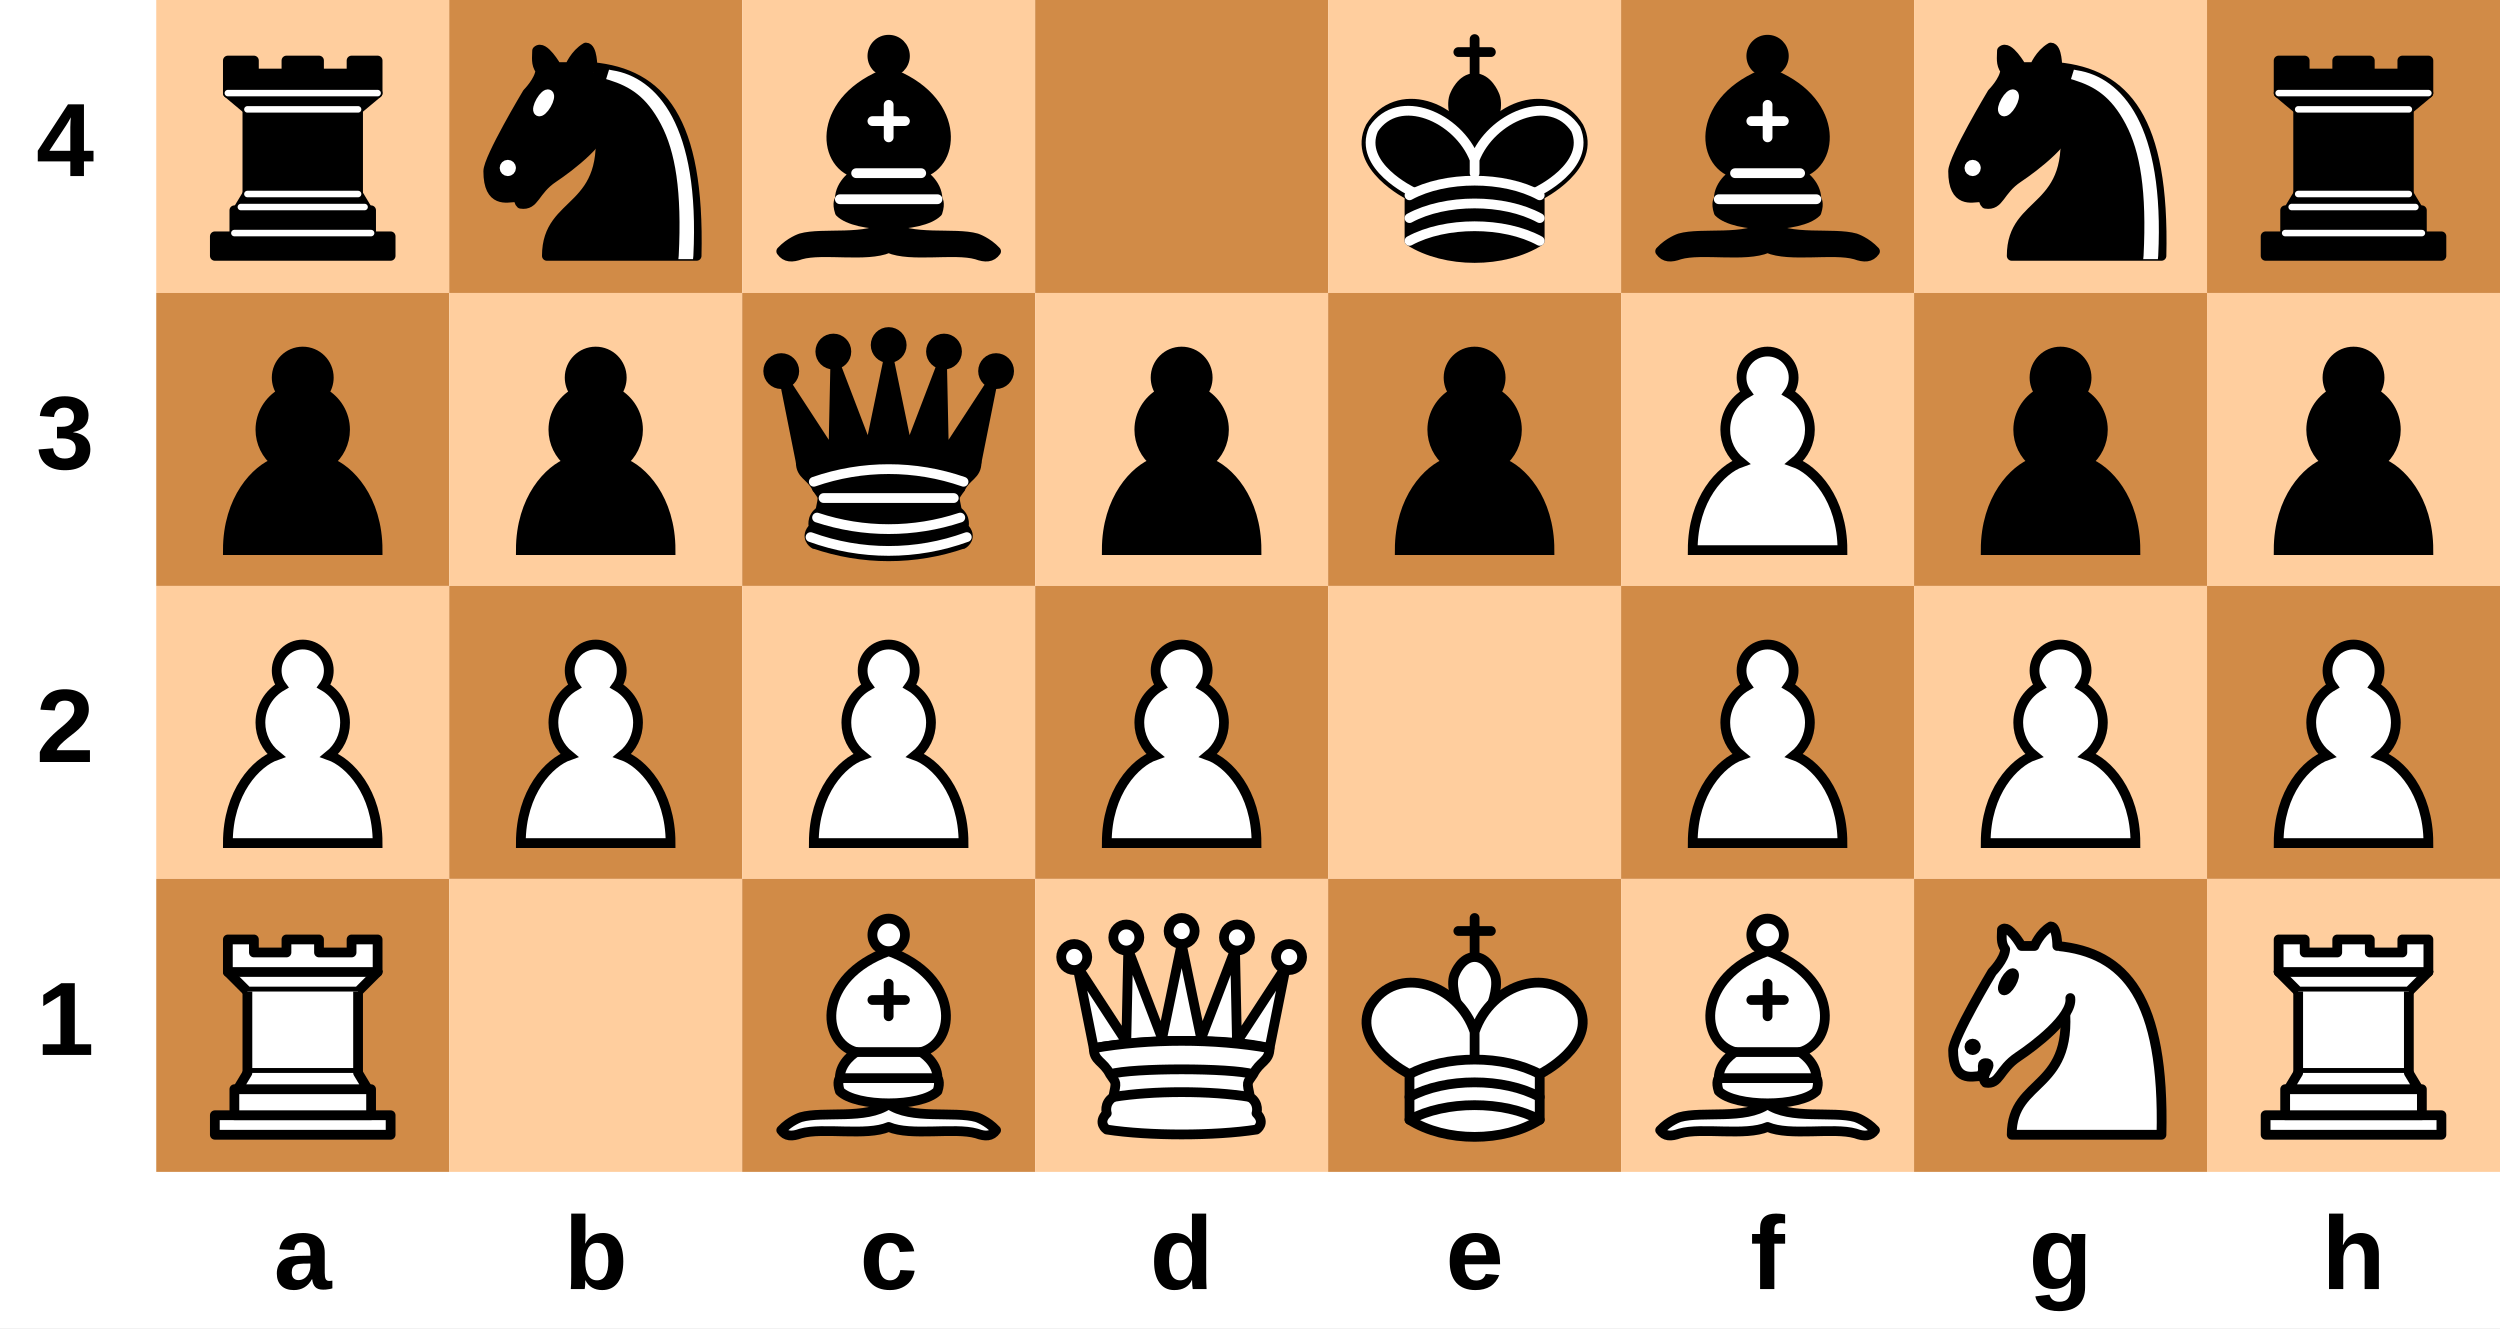
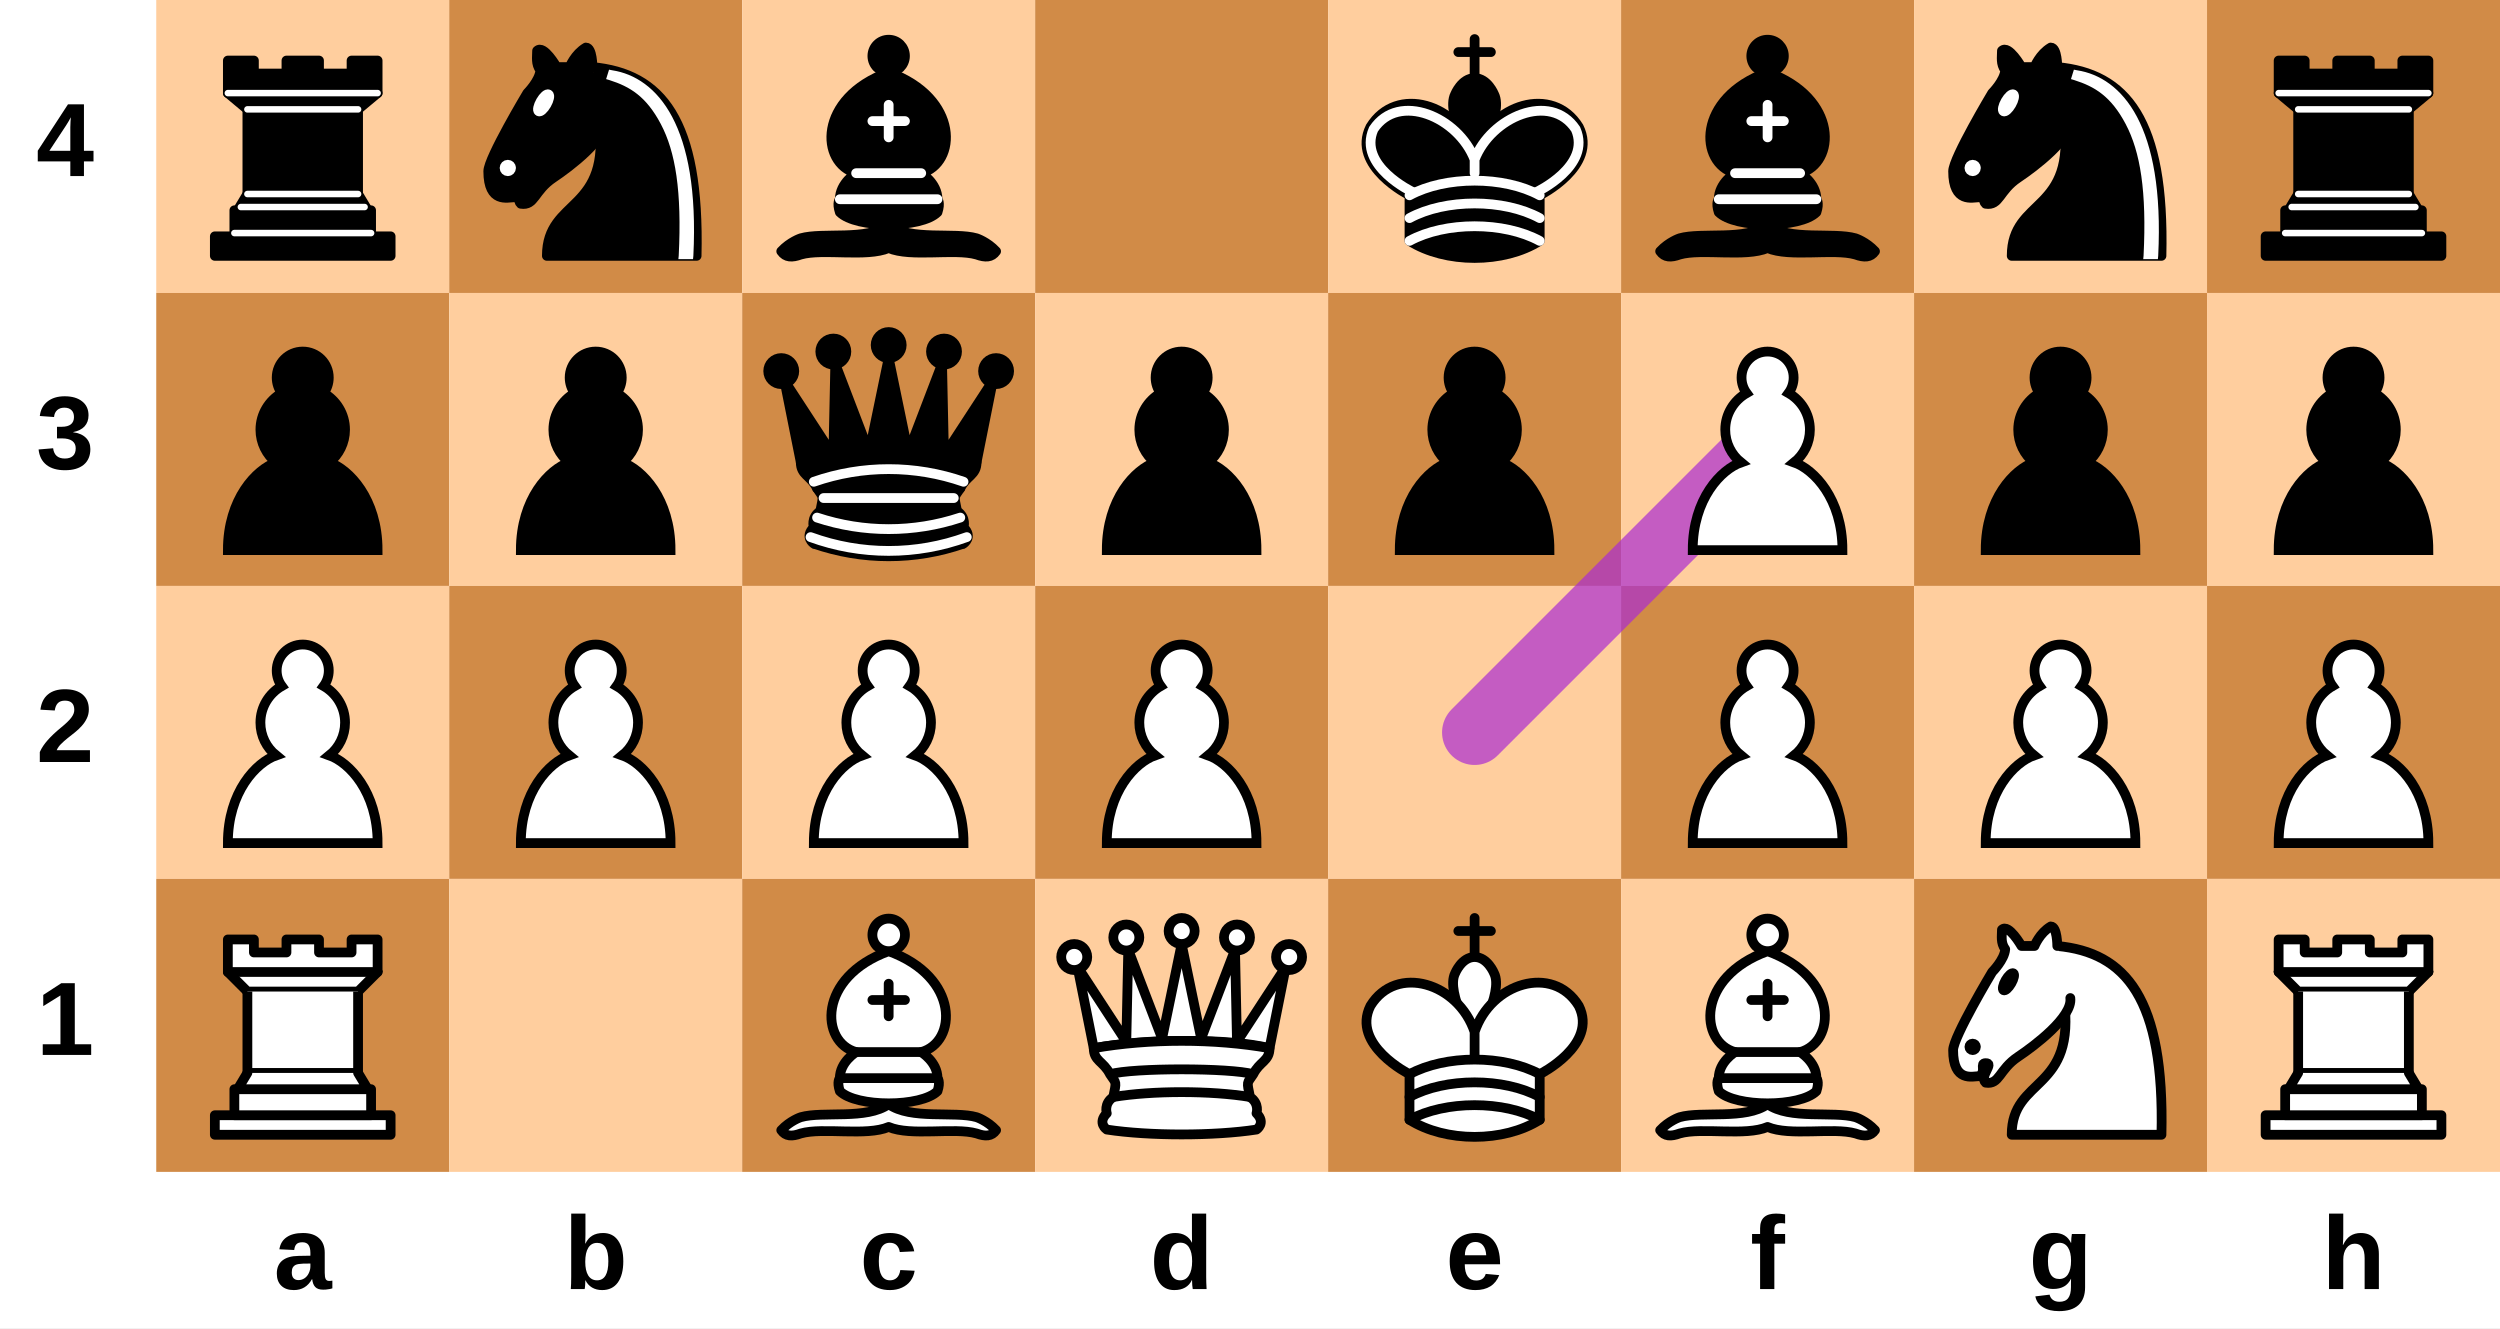
<svg xmlns="http://www.w3.org/2000/svg" xmlns:xlink="http://www.w3.org/1999/xlink" version="1.1" viewBox="-24 0 384 204" width="384" height="204">
  <symbol id="r" width="45" height="45" overflow="visible">
    <rect width="45" height="45" fill="#ffce9e" />
  </symbol>
  <symbol id="r_v1" width="45" height="45" overflow="visible">
    <g style="opacity:1; fill:#000000; fill-opacity:1; fill-rule:evenodd; stroke:#000000; stroke-width:1.5; stroke-linecap:round;stroke-linejoin:round;stroke-miterlimit:4; stroke-dasharray:none; stroke-opacity:1;" transform="translate(0,0.3)">
      <path d="M 9,39 L 36,39 L 36,36 L 9,36 L 9,39 z " style="stroke-linecap:butt;" />
      <path d="M 12.5,32 L 14,29.5 L 31,29.5 L 32.5,32 L 12.5,32 z " style="stroke-linecap:butt;" />
      <path d="M 12,36 L 12,32 L 33,32 L 33,36 L 12,36 z " style="stroke-linecap:butt;" />
      <path d="M 14,29.5 L 14,16.5 L 31,16.5 L 31,29.5 L 14,29.5 z " style="stroke-linecap:butt;stroke-linejoin:miter;" />
      <path d="M 14,16.5 L 11,14 L 34,14 L 31,16.5 L 14,16.5 z " style="stroke-linecap:butt;" />
      <path d="M 11,14 L 11,9 L 15,9 L 15,11 L 20,11 L 20,9 L 25,9 L 25,11 L 30,11 L 30,9 L 34,9 L 34,14 L 11,14 z " style="stroke-linecap:butt;" />
      <path d="M 12,35.5 L 33,35.5 L 33,35.5" style="fill:none; stroke:#ffffff; stroke-width:1; stroke-linejoin:miter;" />
      <path d="M 13,31.5 L 32,31.5" style="fill:none; stroke:#ffffff; stroke-width:1; stroke-linejoin:miter;" />
      <path d="M 14,29.5 L 31,29.5" style="fill:none; stroke:#ffffff; stroke-width:1; stroke-linejoin:miter;" />
      <path d="M 14,16.5 L 31,16.5" style="fill:none; stroke:#ffffff; stroke-width:1; stroke-linejoin:miter;" />
      <path d="M 11,14 L 34,14" style="fill:none; stroke:#ffffff; stroke-width:1; stroke-linejoin:miter;" />
    </g>
  </symbol>
  <symbol id="n" width="45" height="45" overflow="visible">
    <rect width="45" height="45" fill="#d18b47" />
  </symbol>
  <symbol id="n_v1" width="45" height="45" overflow="visible">
    <g style="opacity:1; fill:none; fill-opacity:1; fill-rule:evenodd; stroke:#000000; stroke-width:1.5; stroke-linecap:round;stroke-linejoin:round;stroke-miterlimit:4; stroke-dasharray:none; stroke-opacity:1;" transform="translate(0,0.3)">
      <path d="M 22,10 C 32.5,11 38.5,18 38,39 L 15,39 C 15,30 25,32.5 23,18" style="fill:#000000; stroke:#000000;" />
      <path d="M 24,18 C 24.38,20.91 18.45,25.37 16,27 C 13,29 13.18,31.34 11,31 C 9.958,30.06 12.41,27.96 11,28 C 10,28 11.19,29.23 10,30 C 9,30 5.997,31 6,26 C 6,24 12,14 12,14 C 12,14 13.89,12.1 14,10.5 C 13.27,9.506 13.5,8.5 13.5,7.5 C 14.5,6.5 16.5,10 16.5,10 L 18.5,10 C 18.5,10 19.28,8.008 21,7 C 22,7 22,10 22,10" style="fill:#000000; stroke:#000000;" />
      <path d="M 9.5 25.5 A 0.5 0.5 0 1 1 8.5,25.5 A 0.5 0.5 0 1 1 9.5 25.5 z" style="fill:#ffffff; stroke:#ffffff;" />
      <path d="M 15 15.5 A 0.5 1.5 0 1 1  14,15.5 A 0.5 1.5 0 1 1  15 15.5 z" transform="matrix(0.866,0.5,-0.5,0.866,9.693,-5.173)" style="fill:#ffffff; stroke:#ffffff;" />
      <path d="M 24.55,10.4 L 24.1,11.85 L 24.6,12 C 27.75,13 30.25,14.49 32.5,18.75 C 34.75,23.01 35.75,29.06 35.25,39 L 35.2,39.5 L 37.45,39.5 L 37.5,39 C 38,28.94 36.62,22.15 34.25,17.66 C 31.88,13.17 28.46,11.02 25.06,10.5 L 24.55,10.4 z " style="fill:#ffffff; stroke:none;" />
    </g>
  </symbol>
  <symbol id="b" width="45" height="45" overflow="visible">
    <g style="opacity:1; fill:none; fill-rule:evenodd; fill-opacity:1; stroke:#000000; stroke-width:1.5; stroke-linecap:round; stroke-linejoin:round; stroke-miterlimit:4; stroke-dasharray:none; stroke-opacity:1;" transform="translate(0,0.6)">
      <g style="fill:#000000; stroke:#000000; stroke-linecap:butt;">
        <path d="M 9,36 C 12.39,35.03 19.11,36.43 22.5,34 C 25.89,36.43 32.61,35.03 36,36 C 36,36 37.65,36.54 39,38 C 38.32,38.97 37.35,38.99 36,38.5 C 32.61,37.53 25.89,38.96 22.5,37.5 C 19.11,38.96 12.39,37.53 9,38.5 C 7.65,38.99 6.68,38.97 6,38 C 7.35,36.54 9,36 9,36 z" />
        <path d="M 15,32 C 17.5,34.5 27.5,34.5 30,32 C 30.5,30.5 30,30 30,30 C 30,27.5 27.5,26 27.5,26 C 33,24.5 33.5,14.5 22.5,10.5 C 11.5,14.5 12,24.5 17.5,26 C 17.5,26 15,27.5 15,30 C 15,30 14.5,30.5 15,32 z" />
        <path d="M 25 8 A 2.5 2.5 0 1 1  20,8 A 2.5 2.5 0 1 1  25 8 z" />
      </g>
      <path d="M 17.5,26 L 27.5,26 M 15,30 L 30,30 M 22.5,15.5 L 22.5,20.5 M 20,18 L 25,18" style="fill:none; stroke:#ffffff; stroke-linejoin:miter;" />
    </g>
  </symbol>
  <symbol id="k" width="45" height="45" overflow="visible">
    <g style="fill:none; fill-opacity:1; fill-rule:evenodd; stroke:#000000; stroke-width:1.5; stroke-linecap:round;stroke-linejoin:round;stroke-miterlimit:4; stroke-dasharray:none; stroke-opacity:1;">
      <path d="M 22.5,11.63 L 22.5,6" style="fill:none; stroke:#000000; stroke-linejoin:miter;" />
      <path d="M 22.5,25 C 22.5,25 27,17.5 25.5,14.5 C 25.5,14.5 24.5,12 22.5,12 C 20.5,12 19.5,14.5 19.5,14.5 C 18,17.5 22.5,25 22.5,25" style="fill:#000000;fill-opacity:1; stroke-linecap:butt; stroke-linejoin:miter;" />
      <path d="M 12.5,37 C 18,40.5 27,40.5 32.5,37 L 32.5,30 C 32.5,30 41.5,25.5 38.5,19.5 C 34.5,13 25,16 22.5,23.5 L 22.5,27 L 22.5,23.5 C 20,16 10.5,13 6.5,19.5 C 3.5,25.5 12.5,30 12.5,30 L 12.5,37" style="fill:#000000; stroke:#000000;" />
      <path d="M 20,8 L 25,8" style="fill:none; stroke:#000000; stroke-linejoin:miter;" />
      <path d="M 32,29.5 C 32,29.5 40.5,25.5 38.03,19.85 C 34.15,14 25,18 22.5,24.5 L 22.5,26.6 L 22.5,24.5 C 20,18 10.85,14 6.97,19.85 C 4.5,25.5 13,29.5 13,29.5" style="fill:none; stroke:#ffffff;" />
      <path d="M 12.5,30 C 18,27 27,27 32.5,30 M 12.5,33.5 C 18,30.5 27,30.5 32.5,33.5 M 12.5,37 C 18,34 27,34 32.5,37" style="fill:none; stroke:#ffffff;" />
    </g>
  </symbol>
  <symbol id="p" width="45" height="45" overflow="visible">
    <path d="m 22.5,9 c -2.21,0 -4,1.79 -4,4 0,0.89 0.29,1.71 0.78,2.38 C 17.33,16.5 16,18.59 16,21 c 0,2.03 0.94,3.84 2.41,5.03 C 15.41,27.09 11,31.58 11,39.5 H 34 C 34,31.58 29.59,27.09 26.59,26.03 28.06,24.84 29,23.03 29,21 29,18.59 27.67,16.5 25.72,15.38 26.21,14.71 26.5,13.89 26.5,13 c 0,-2.21 -1.79,-4 -4,-4 z" style="opacity:1; fill:#000000; fill-opacity:1; fill-rule:nonzero; stroke:#000000; stroke-width:1.5; stroke-linecap:round; stroke-linejoin:miter; stroke-miterlimit:4; stroke-dasharray:none; stroke-opacity:1;" />
  </symbol>
  <symbol id="q" width="45" height="45" overflow="visible">
    <g style="fill:#000000;stroke:#000000;stroke-width:1.5; stroke-linecap:round;stroke-linejoin:round">
      <path d="M 9,26 C 17.5,24.5 30,24.5 36,26 L 38.5,13.5 L 31,25 L 30.7,10.9 L 25.5,24.5 L 22.5,10 L 19.5,24.5 L 14.3,10.9 L 14,25 L 6.5,13.5 L 9,26 z" style="stroke-linecap:butt;fill:#000000" />
      <path d="m 9,26 c 0,2 1.5,2 2.5,4 1,1.5 1,1 0.5,3.5 -1.5,1 -1,2.5 -1,2.5 -1.5,1.5 0,2.5 0,2.5 6.5,1 16.5,1 23,0 0,0 1.5,-1 0,-2.5 0,0 0.5,-1.5 -1,-2.5 -0.5,-2.5 -0.5,-2 0.5,-3.5 1,-2 2.5,-2 2.5,-4 -8.5,-1.5 -18.5,-1.5 -27,0 z" />
      <path d="M 11.5,30 C 15,29 30,29 33.5,30" />
      <path d="m 12,33.5 c 6,-1 15,-1 21,0" />
      <circle cx="6" cy="12" r="2" />
      <circle cx="14" cy="9" r="2" />
      <circle cx="22.5" cy="8" r="2" />
      <circle cx="31" cy="9" r="2" />
      <circle cx="39" cy="12" r="2" />
      <path d="M 11,38.5 A 35,35 1 0 0 34,38.5" style="fill:none; stroke:#000000;stroke-linecap:butt;" />
      <g style="fill:none; stroke:#ffffff;">
        <path d="M 11,29 A 35,35 1 0 1 34,29" />
        <path d="M 12.5,31.5 L 32.5,31.5" />
        <path d="M 11.5,34.5 A 35,35 1 0 0 33.5,34.5" />
        <path d="M 10.5,37.5 A 35,35 1 0 0 34.5,37.5" />
      </g>
    </g>
  </symbol>
  <symbol id="P" width="45" height="45" overflow="visible">
    <path d="m 22.5,9 c -2.21,0 -4,1.79 -4,4 0,0.89 0.29,1.71 0.78,2.38 C 17.33,16.5 16,18.59 16,21 c 0,2.03 0.94,3.84 2.41,5.03 C 15.41,27.09 11,31.58 11,39.5 H 34 C 34,31.58 29.59,27.09 26.59,26.03 28.06,24.84 29,23.03 29,21 29,18.59 27.67,16.5 25.72,15.38 26.21,14.71 26.5,13.89 26.5,13 c 0,-2.21 -1.79,-4 -4,-4 z" style="opacity:1; fill:#ffffff; fill-opacity:1; fill-rule:nonzero; stroke:#000000; stroke-width:1.5; stroke-linecap:round; stroke-linejoin:miter; stroke-miterlimit:4; stroke-dasharray:none; stroke-opacity:1;" />
  </symbol>
  <symbol id="R" width="45" height="45" overflow="visible">
    <g style="opacity:1; fill:#ffffff; fill-opacity:1; fill-rule:evenodd; stroke:#000000; stroke-width:1.5; stroke-linecap:round;stroke-linejoin:round;stroke-miterlimit:4; stroke-dasharray:none; stroke-opacity:1;" transform="translate(0,0.3)">
      <path d="M 9,39 L 36,39 L 36,36 L 9,36 L 9,39 z " style="stroke-linecap:butt;" />
      <path d="M 12,36 L 12,32 L 33,32 L 33,36 L 12,36 z " style="stroke-linecap:butt;" />
      <path d="M 11,14 L 11,9 L 15,9 L 15,11 L 20,11 L 20,9 L 25,9 L 25,11 L 30,11 L 30,9 L 34,9 L 34,14" style="stroke-linecap:butt;" />
      <path d="M 34,14 L 31,17 L 14,17 L 11,14" />
      <path d="M 31,17 L 31,29.5 L 14,29.5 L 14,17" style="stroke-linecap:butt; stroke-linejoin:miter;" />
      <path d="M 31,29.5 L 32.5,32 L 12.5,32 L 14,29.5" />
      <path d="M 11,14 L 34,14" style="fill:none; stroke:#000000; stroke-linejoin:miter;" />
    </g>
  </symbol>
  <symbol id="B" width="45" height="45" overflow="visible">
    <g style="opacity:1; fill:none; fill-rule:evenodd; fill-opacity:1; stroke:#000000; stroke-width:1.5; stroke-linecap:round; stroke-linejoin:round; stroke-miterlimit:4; stroke-dasharray:none; stroke-opacity:1;" transform="translate(0,0.6)">
      <g style="fill:#ffffff; stroke:#000000; stroke-linecap:butt;">
        <path d="M 9,36 C 12.39,35.03 19.11,36.43 22.5,34 C 25.89,36.43 32.61,35.03 36,36 C 36,36 37.65,36.54 39,38 C 38.32,38.97 37.35,38.99 36,38.5 C 32.61,37.53 25.89,38.96 22.5,37.5 C 19.11,38.96 12.39,37.53 9,38.5 C 7.65,38.99 6.68,38.97 6,38 C 7.35,36.54 9,36 9,36 z" />
        <path d="M 15,32 C 17.5,34.5 27.5,34.5 30,32 C 30.5,30.5 30,30 30,30 C 30,27.5 27.5,26 27.5,26 C 33,24.5 33.5,14.5 22.5,10.5 C 11.5,14.5 12,24.5 17.5,26 C 17.5,26 15,27.5 15,30 C 15,30 14.5,30.5 15,32 z" />
        <path d="M 25 8 A 2.5 2.5 0 1 1  20,8 A 2.5 2.5 0 1 1  25 8 z" />
      </g>
      <path d="M 17.5,26 L 27.5,26 M 15,30 L 30,30 M 22.5,15.5 L 22.5,20.5 M 20,18 L 25,18" style="fill:none; stroke:#000000; stroke-linejoin:miter;" />
    </g>
  </symbol>
  <symbol id="Q" width="45" height="45" overflow="visible">
    <g style="fill:#ffffff;stroke:#000000;stroke-width:1.5;stroke-linejoin:round">
      <path d="M 9,26 C 17.5,24.5 30,24.5 36,26 L 38.5,13.5 L 31,25 L 30.7,10.9 L 25.5,24.5 L 22.5,10 L 19.5,24.5 L 14.3,10.9 L 14,25 L 6.5,13.5 L 9,26 z" />
      <path d="M 9,26 C 9,28 10.5,28 11.5,30 C 12.5,31.5 12.5,31 12,33.5 C 10.5,34.5 11,36 11,36 C 9.5,37.5 11,38.5 11,38.5 C 17.5,39.5 27.5,39.5 34,38.5 C 34,38.5 35.5,37.5 34,36 C 34,36 34.5,34.5 33,33.5 C 32.5,31 32.5,31.5 33.5,30 C 34.5,28 36,28 36,26 C 27.5,24.5 17.5,24.5 9,26 z" />
      <path d="M 11.5,30 C 15,29 30,29 33.5,30" style="fill:none" />
      <path d="M 12,33.5 C 18,32.5 27,32.5 33,33.5" style="fill:none" />
      <circle cx="6" cy="12" r="2" />
      <circle cx="14" cy="9" r="2" />
      <circle cx="22.5" cy="8" r="2" />
      <circle cx="31" cy="9" r="2" />
      <circle cx="39" cy="12" r="2" />
    </g>
  </symbol>
  <symbol id="K" width="45" height="45" overflow="visible">
    <g style="fill:none; fill-opacity:1; fill-rule:evenodd; stroke:#000000; stroke-width:1.5; stroke-linecap:round;stroke-linejoin:round;stroke-miterlimit:4; stroke-dasharray:none; stroke-opacity:1;">
      <path d="M 22.5,11.63 L 22.5,6" style="fill:none; stroke:#000000; stroke-linejoin:miter;" />
      <path d="M 20,8 L 25,8" style="fill:none; stroke:#000000; stroke-linejoin:miter;" />
      <path d="M 22.5,25 C 22.5,25 27,17.5 25.5,14.5 C 25.5,14.5 24.5,12 22.5,12 C 20.5,12 19.5,14.5 19.5,14.5 C 18,17.5 22.5,25 22.5,25" style="fill:#ffffff; stroke:#000000; stroke-linecap:butt; stroke-linejoin:miter;" />
      <path d="M 12.5,37 C 18,40.5 27,40.5 32.5,37 L 32.5,30 C 32.5,30 41.5,25.5 38.5,19.5 C 34.5,13 25,16 22.5,23.5 L 22.5,27 L 22.5,23.5 C 20,16 10.5,13 6.5,19.5 C 3.5,25.5 12.5,30 12.5,30 L 12.5,37" style="fill:#ffffff; stroke:#000000;" />
      <path d="M 12.5,30 C 18,27 27,27 32.5,30" style="fill:none; stroke:#000000;" />
      <path d="M 12.5,33.5 C 18,30.5 27,30.5 32.5,33.5" style="fill:none; stroke:#000000;" />
      <path d="M 12.5,37 C 18,34 27,34 32.5,37" style="fill:none; stroke:#000000;" />
    </g>
  </symbol>
  <symbol id="N" width="45" height="45" overflow="visible">
    <g style="opacity:1; fill:none; fill-opacity:1; fill-rule:evenodd; stroke:#000000; stroke-width:1.5; stroke-linecap:round;stroke-linejoin:round;stroke-miterlimit:4; stroke-dasharray:none; stroke-opacity:1;" transform="translate(0,0.3)">
      <path d="M 22,10 C 32.5,11 38.5,18 38,39 L 15,39 C 15,30 25,32.5 23,18" style="fill:#ffffff; stroke:#000000;" />
      <path d="M 24,18 C 24.38,20.91 18.45,25.37 16,27 C 13,29 13.18,31.34 11,31 C 9.958,30.06 12.41,27.96 11,28 C 10,28 11.19,29.23 10,30 C 9,30 5.997,31 6,26 C 6,24 12,14 12,14 C 12,14 13.89,12.1 14,10.5 C 13.27,9.506 13.5,8.5 13.5,7.5 C 14.5,6.5 16.5,10 16.5,10 L 18.5,10 C 18.5,10 19.28,8.008 21,7 C 22,7 22,10 22,10" style="fill:#ffffff; stroke:#000000;" />
      <path d="M 9.5 25.5 A 0.5 0.5 0 1 1 8.5,25.5 A 0.5 0.5 0 1 1 9.5 25.5 z" style="fill:#000000; stroke:#000000;" />
      <path d="M 15 15.5 A 0.5 1.5 0 1 1  14,15.5 A 0.5 1.5 0 1 1  15 15.5 z" transform="matrix(0.866,0.5,-0.5,0.866,9.693,-5.173)" style="fill:#000000; stroke:#000000;" />
    </g>
  </symbol>
  <rect x="-24" y="0" width="384" height="204" fill="#fff" />
  <use xlink:href="#r" x="0" y="0" />
  <use xlink:href="#n" x="45" y="0" />
  <use xlink:href="#r" x="90" y="0" />
  <use xlink:href="#n" x="135" y="0" />
  <use xlink:href="#r" x="180" y="0" />
  <use xlink:href="#n" x="225" y="0" />
  <use xlink:href="#r" x="270" y="0" />
  <use xlink:href="#n" x="315" y="0" />
  <use xlink:href="#n" x="0" y="45" />
  <use xlink:href="#r" x="45" y="45" />
  <use xlink:href="#n" x="90" y="45" />
  <use xlink:href="#r" x="135" y="45" />
  <use xlink:href="#n" x="180" y="45" />
  <use xlink:href="#r" x="225" y="45" />
  <use xlink:href="#n" x="270" y="45" />
  <use xlink:href="#r" x="315" y="45" />
  <use xlink:href="#r" x="0" y="90" />
  <use xlink:href="#n" x="45" y="90" />
  <use xlink:href="#r" x="90" y="90" />
  <use xlink:href="#n" x="135" y="90" />
  <use xlink:href="#r" x="180" y="90" />
  <use xlink:href="#n" x="225" y="90" />
  <use xlink:href="#r" x="270" y="90" />
  <use xlink:href="#n" x="315" y="90" />
  <use xlink:href="#n" x="0" y="135" />
  <use xlink:href="#r" x="45" y="135" />
  <use xlink:href="#n" x="90" y="135" />
  <use xlink:href="#r" x="135" y="135" />
  <use xlink:href="#n" x="180" y="135" />
  <use xlink:href="#r" x="225" y="135" />
  <use xlink:href="#n" x="270" y="135" />
  <use xlink:href="#r" x="315" y="135" />
+   <line x1="202.5" y1="112.5" x2="247.5" y2="67.5" stroke="hsl(286,65%,50%,70%)" stroke-width="10" stroke-linecap="round" />
  <use xlink:href="#r_v1" x="0" y="0" />
  <use xlink:href="#n_v1" x="45" y="0" />
  <use xlink:href="#b" x="90" y="0" />
  <use xlink:href="#k" x="180" y="0" />
  <use xlink:href="#b" x="225" y="0" />
  <use xlink:href="#n_v1" x="270" y="0" />
  <use xlink:href="#r_v1" x="315" y="0" />
  <use xlink:href="#p" x="0" y="45" />
  <use xlink:href="#p" x="45" y="45" />
  <use xlink:href="#q" x="90" y="45" />
  <use xlink:href="#p" x="135" y="45" />
  <use xlink:href="#p" x="180" y="45" />
  <use xlink:href="#P" x="225" y="45" />
  <use xlink:href="#p" x="270" y="45" />
  <use xlink:href="#p" x="315" y="45" />
  <use xlink:href="#P" x="0" y="90" />
  <use xlink:href="#P" x="45" y="90" />
  <use xlink:href="#P" x="90" y="90" />
  <use xlink:href="#P" x="135" y="90" />
  <use xlink:href="#P" x="225" y="90" />
  <use xlink:href="#P" x="270" y="90" />
  <use xlink:href="#P" x="315" y="90" />
  <use xlink:href="#R" x="0" y="135" />
  <use xlink:href="#B" x="90" y="135" />
  <use xlink:href="#Q" x="135" y="135" />
  <use xlink:href="#K" x="180" y="135" />
  <use xlink:href="#B" x="225" y="135" />
  <use xlink:href="#N" x="270" y="135" />
  <use xlink:href="#R" x="315" y="135" />
  <g fill="#000" font-family="Arial, Helvetica, sans-serif" font-size="16" font-weight="600">
    <text x="22.5" y="198" text-anchor="middle">a</text>
    <text x="67.5" y="198" text-anchor="middle">b</text>
    <text x="112.5" y="198" text-anchor="middle">c</text>
    <text x="157.5" y="198" text-anchor="middle">d</text>
    <text x="202.5" y="198" text-anchor="middle">e</text>
    <text x="247.5" y="198" text-anchor="middle">f</text>
    <text x="292.5" y="198" text-anchor="middle">g</text>
    <text x="337.5" y="198" text-anchor="middle">h</text>
    <text x="-14" y="22.5" text-anchor="middle" dominant-baseline="middle">4</text>
    <text x="-14" y="67.5" text-anchor="middle" dominant-baseline="middle">3</text>
    <text x="-14" y="112.5" text-anchor="middle" dominant-baseline="middle">2</text>
    <text x="-14" y="157.5" text-anchor="middle" dominant-baseline="middle">1</text>
  </g>
</svg>
